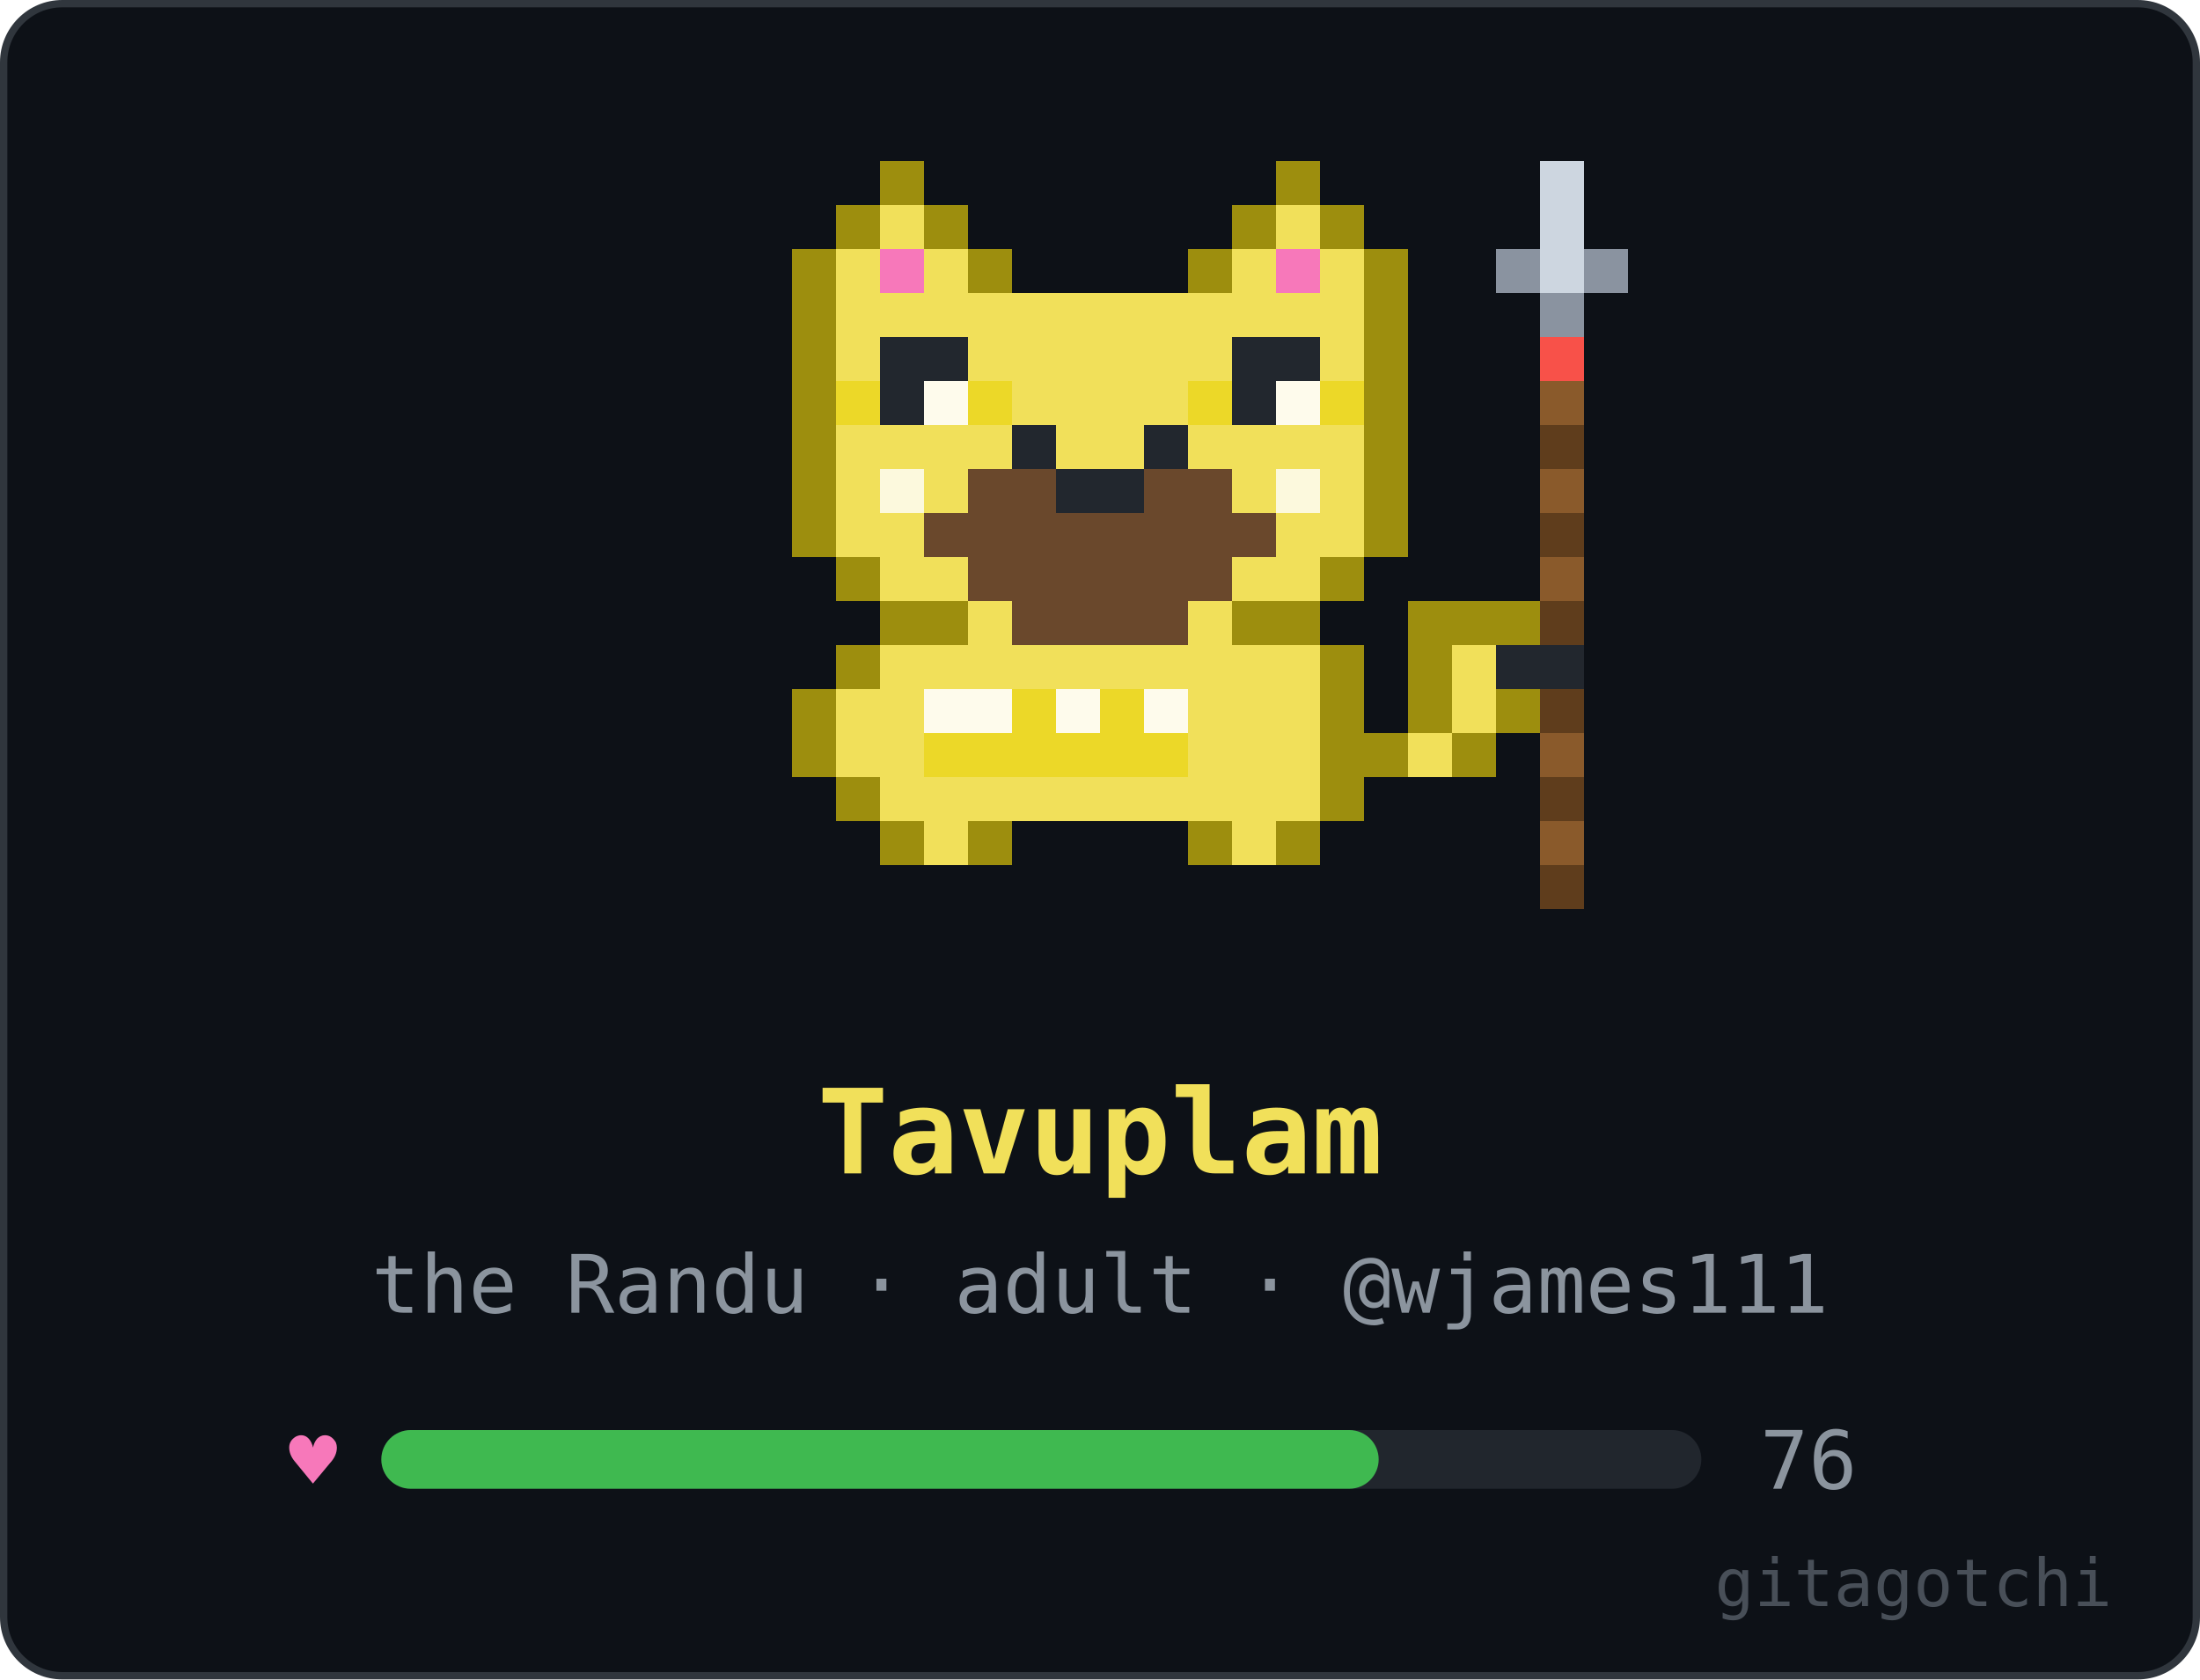
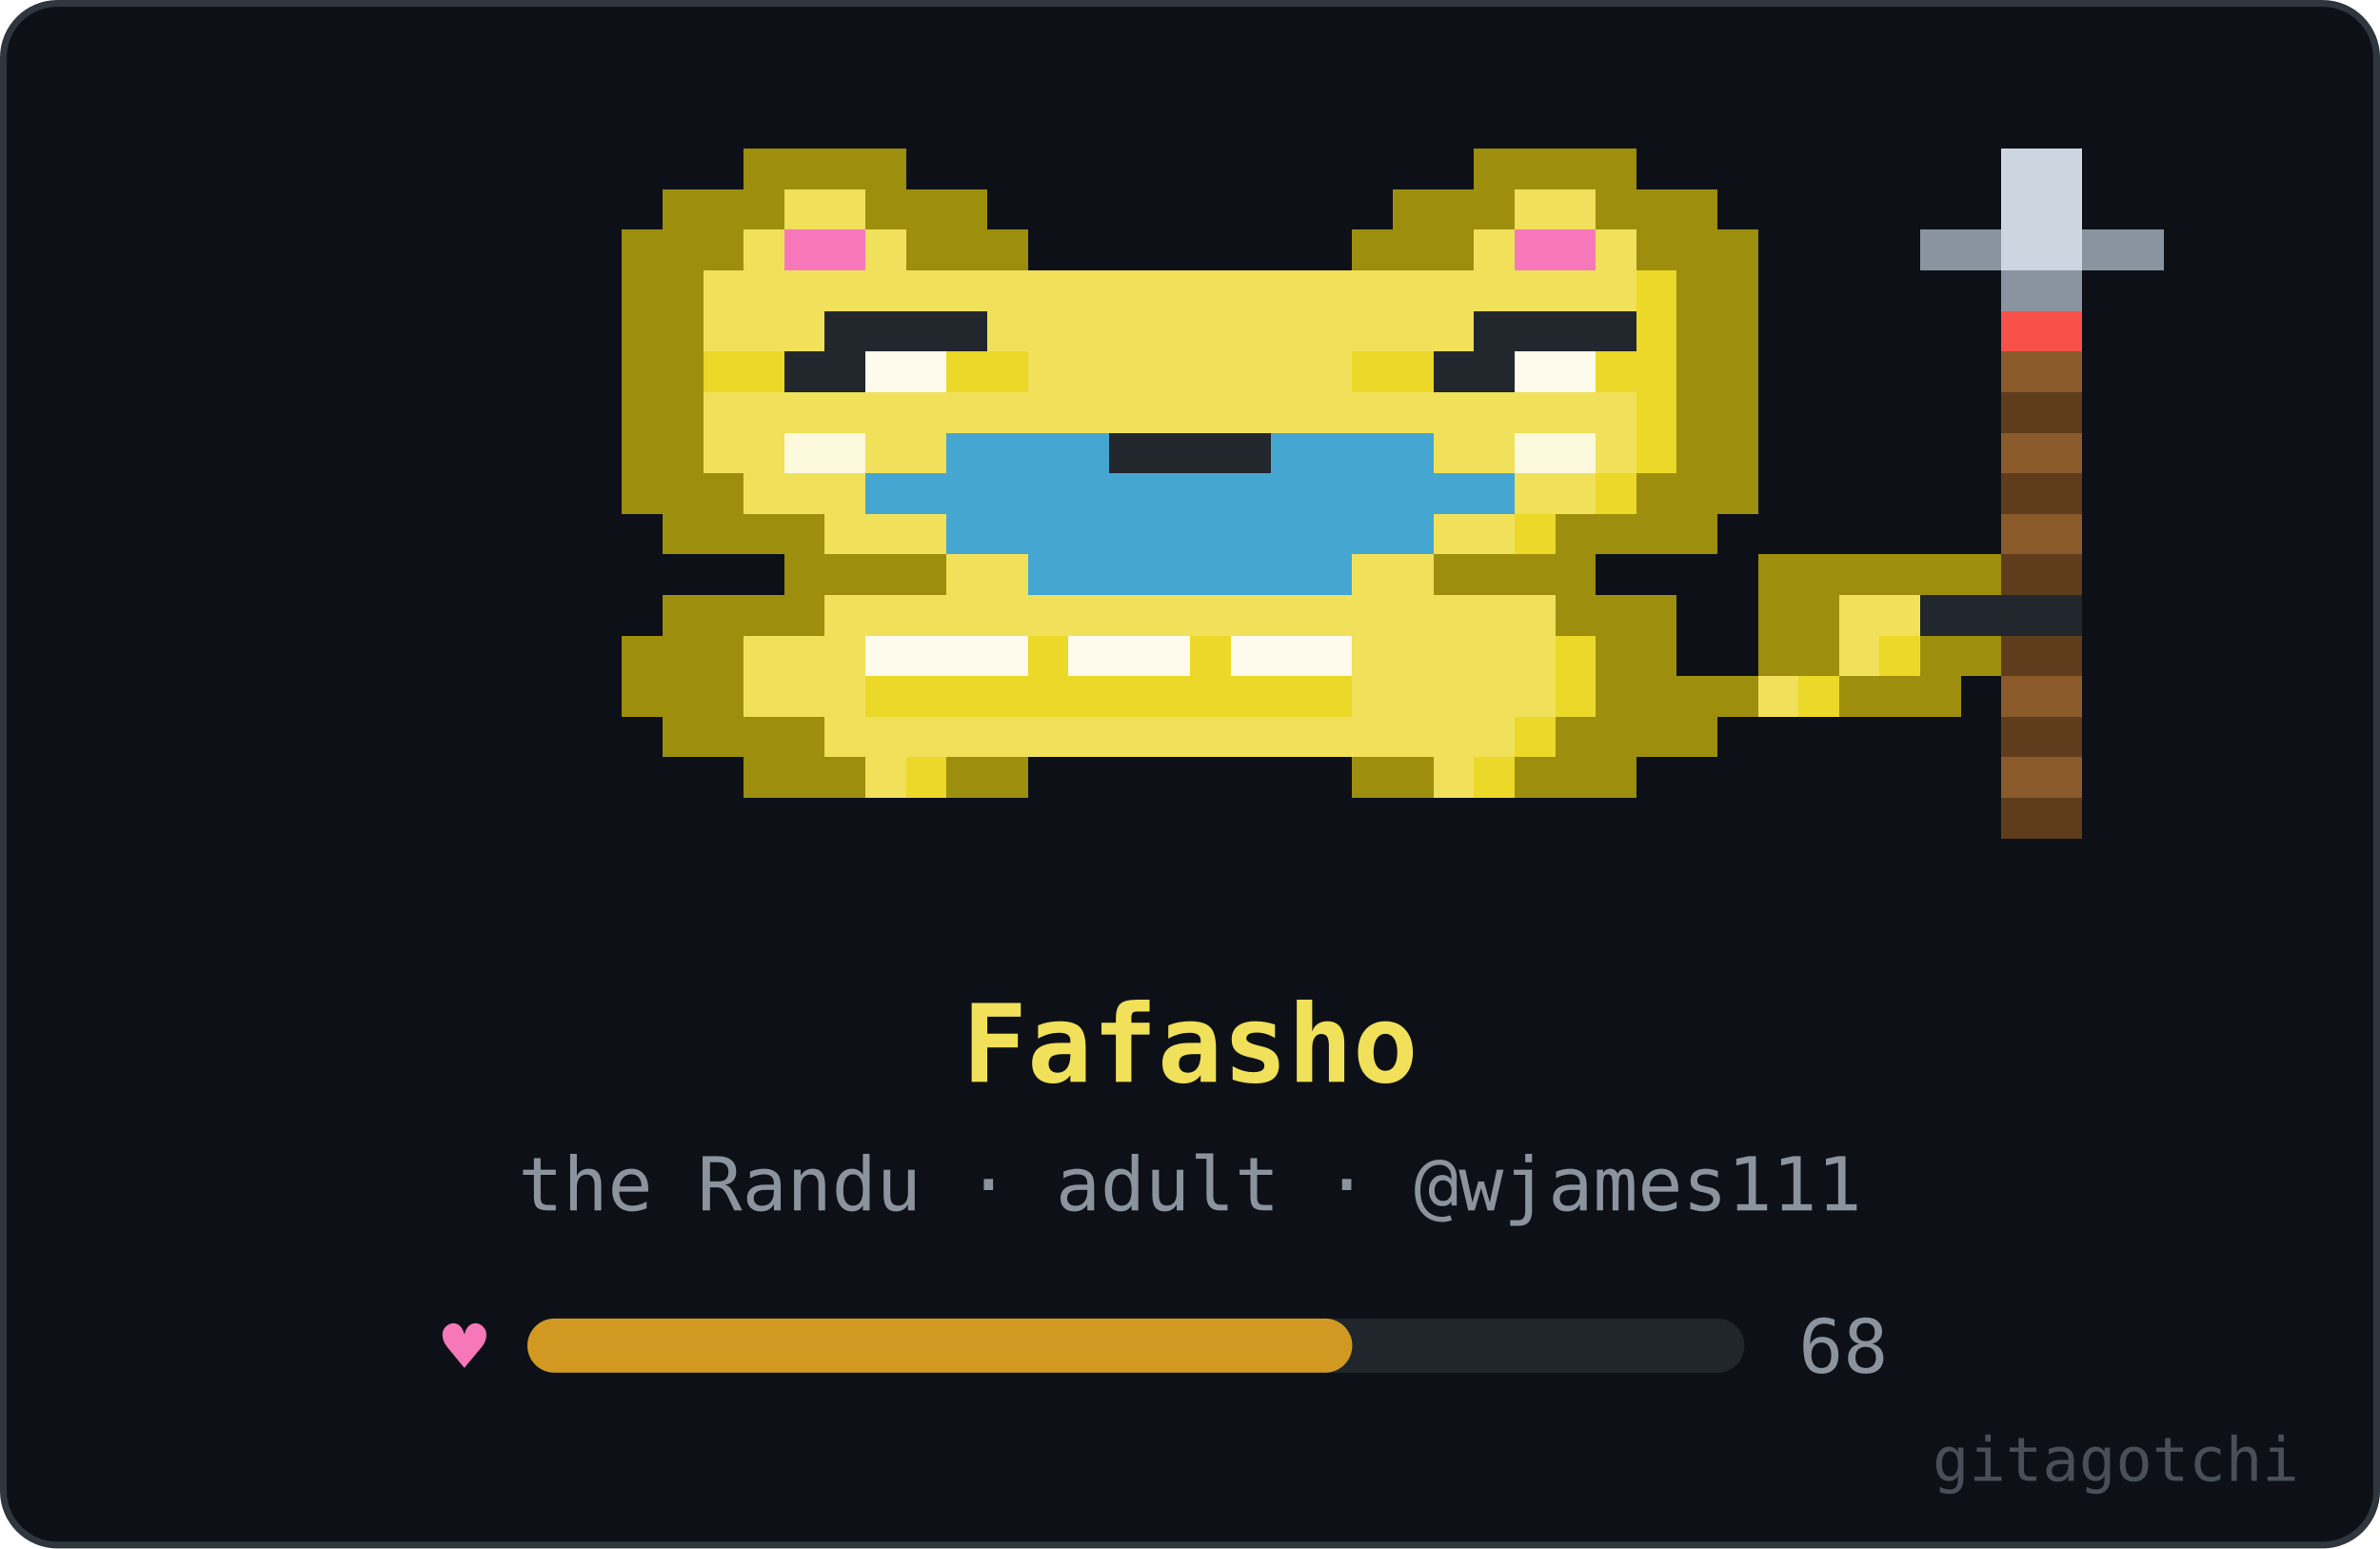
- <svg xmlns="http://www.w3.org/2000/svg" width="300" height="229" viewBox="0 0 300 229" role="img" aria-label="Tavuplam, a gitagotchi">
+ <svg xmlns="http://www.w3.org/2000/svg" width="352" height="229" viewBox="0 0 352 229" role="img" aria-label="Fafasho, a gitagotchi">
  <style>#blink{opacity:0;animation:bl 4.6s step-end infinite}@keyframes bl{0%,91%{opacity:0}91.01%,96%{opacity:1}96.01%,100%{opacity:0}}</style>
-   <rect x="0.5" y="0.5" width="299" height="228" rx="8" fill="#0d1117" stroke="#30363d" />
-   <g transform="translate(78,22) scale(6)" shape-rendering="crispEdges">
+   <rect x="0.5" y="0.5" width="351" height="228" rx="8" fill="#0d1117" stroke="#30363d" />
+   <g transform="translate(32,22) scale(6)" shape-rendering="crispEdges">
    <g>
-       <rect x="7" y="0" width="1" height="1" fill="rgb(157,142,14)" />
-       <rect x="16" y="0" width="1" height="1" fill="rgb(157,142,14)" />
-       <rect x="22" y="0" width="1" height="1" fill="rgb(205,214,224)" />
-       <rect x="6" y="1" width="1" height="1" fill="rgb(157,142,14)" />
-       <rect x="7" y="1" width="1" height="1" fill="rgb(241,224,90)" />
-       <rect x="8" y="1" width="1" height="1" fill="rgb(157,142,14)" />
-       <rect x="15" y="1" width="1" height="1" fill="rgb(157,142,14)" />
-       <rect x="16" y="1" width="1" height="1" fill="rgb(241,224,90)" />
-       <rect x="17" y="1" width="1" height="1" fill="rgb(157,142,14)" />
-       <rect x="22" y="1" width="1" height="1" fill="rgb(205,214,224)" />
-       <rect x="5" y="2" width="1" height="1" fill="rgb(157,142,14)" />
-       <rect x="6" y="2" width="1" height="1" fill="rgb(241,224,90)" />
-       <rect x="7" y="2" width="1" height="1" fill="rgb(247,120,186)" />
-       <rect x="8" y="2" width="1" height="1" fill="rgb(241,224,90)" />
-       <rect x="9" y="2" width="1" height="1" fill="rgb(157,142,14)" />
-       <rect x="14" y="2" width="1" height="1" fill="rgb(157,142,14)" />
-       <rect x="15" y="2" width="1" height="1" fill="rgb(241,224,90)" />
-       <rect x="16" y="2" width="1" height="1" fill="rgb(247,120,186)" />
-       <rect x="17" y="2" width="1" height="1" fill="rgb(241,224,90)" />
-       <rect x="18" y="2" width="1" height="1" fill="rgb(157,142,14)" />
-       <rect x="21" y="2" width="1" height="1" fill="rgb(138,147,160)" />
-       <rect x="22" y="2" width="1" height="1" fill="rgb(205,214,224)" />
-       <rect x="23" y="2" width="1" height="1" fill="rgb(138,147,160)" />
-       <rect x="5" y="3" width="1" height="1" fill="rgb(157,142,14)" />
-       <rect x="6" y="3" width="12" height="1" fill="rgb(241,224,90)" />
-       <rect x="18" y="3" width="1" height="1" fill="rgb(157,142,14)" />
-       <rect x="22" y="3" width="1" height="1" fill="rgb(138,147,160)" />
-       <rect x="5" y="4" width="1" height="1" fill="rgb(157,142,14)" />
-       <rect x="6" y="4" width="1" height="1" fill="rgb(241,224,90)" />
-       <rect x="7" y="4" width="2" height="1" fill="rgb(34,39,46)" />
-       <rect x="9" y="4" width="6" height="1" fill="rgb(241,224,90)" />
-       <rect x="15" y="4" width="2" height="1" fill="rgb(34,39,46)" />
-       <rect x="17" y="4" width="1" height="1" fill="rgb(241,224,90)" />
-       <rect x="18" y="4" width="1" height="1" fill="rgb(157,142,14)" />
-       <rect x="22" y="4" width="1" height="1" fill="rgb(248,81,73)" />
-       <rect x="5" y="5" width="1" height="1" fill="rgb(157,142,14)" />
-       <rect x="6" y="5" width="1" height="1" fill="rgb(236,216,40)" />
-       <rect x="7" y="5" width="1" height="1" fill="rgb(34,39,46)" />
-       <rect x="8" y="5" width="1" height="1" fill="rgb(254,251,236)" />
-       <rect x="9" y="5" width="1" height="1" fill="rgb(236,216,40)" />
-       <rect x="10" y="5" width="4" height="1" fill="rgb(241,224,90)" />
-       <rect x="14" y="5" width="1" height="1" fill="rgb(236,216,40)" />
-       <rect x="15" y="5" width="1" height="1" fill="rgb(34,39,46)" />
-       <rect x="16" y="5" width="1" height="1" fill="rgb(254,251,236)" />
-       <rect x="17" y="5" width="1" height="1" fill="rgb(236,216,40)" />
-       <rect x="18" y="5" width="1" height="1" fill="rgb(157,142,14)" />
-       <rect x="22" y="5" width="1" height="1" fill="rgb(138,90,43)" />
-       <rect x="5" y="6" width="1" height="1" fill="rgb(157,142,14)" />
-       <rect x="6" y="6" width="4" height="1" fill="rgb(241,224,90)" />
-       <rect x="10" y="6" width="1" height="1" fill="rgb(34,39,46)" />
-       <rect x="11" y="6" width="2" height="1" fill="rgb(241,224,90)" />
-       <rect x="13" y="6" width="1" height="1" fill="rgb(34,39,46)" />
-       <rect x="14" y="6" width="4" height="1" fill="rgb(241,224,90)" />
-       <rect x="18" y="6" width="1" height="1" fill="rgb(157,142,14)" />
-       <rect x="22" y="6" width="1" height="1" fill="rgb(95,61,28)" />
-       <rect x="5" y="7" width="1" height="1" fill="rgb(157,142,14)" />
-       <rect x="6" y="7" width="1" height="1" fill="rgb(241,224,90)" />
-       <rect x="7" y="7" width="1" height="1" fill="rgb(252,249,221)" />
-       <rect x="8" y="7" width="1" height="1" fill="rgb(241,224,90)" />
-       <rect x="9" y="7" width="2" height="1" fill="rgb(106,72,44)" />
-       <rect x="11" y="7" width="2" height="1" fill="rgb(34,39,46)" />
-       <rect x="13" y="7" width="2" height="1" fill="rgb(106,72,44)" />
-       <rect x="15" y="7" width="1" height="1" fill="rgb(241,224,90)" />
-       <rect x="16" y="7" width="1" height="1" fill="rgb(252,249,221)" />
-       <rect x="17" y="7" width="1" height="1" fill="rgb(241,224,90)" />
-       <rect x="18" y="7" width="1" height="1" fill="rgb(157,142,14)" />
-       <rect x="22" y="7" width="1" height="1" fill="rgb(138,90,43)" />
-       <rect x="5" y="8" width="1" height="1" fill="rgb(157,142,14)" />
-       <rect x="6" y="8" width="2" height="1" fill="rgb(241,224,90)" />
-       <rect x="8" y="8" width="8" height="1" fill="rgb(106,72,44)" />
-       <rect x="16" y="8" width="2" height="1" fill="rgb(241,224,90)" />
-       <rect x="18" y="8" width="1" height="1" fill="rgb(157,142,14)" />
-       <rect x="22" y="8" width="1" height="1" fill="rgb(95,61,28)" />
-       <rect x="6" y="9" width="1" height="1" fill="rgb(157,142,14)" />
-       <rect x="7" y="9" width="2" height="1" fill="rgb(241,224,90)" />
-       <rect x="9" y="9" width="6" height="1" fill="rgb(106,72,44)" />
-       <rect x="15" y="9" width="2" height="1" fill="rgb(241,224,90)" />
-       <rect x="17" y="9" width="1" height="1" fill="rgb(157,142,14)" />
-       <rect x="22" y="9" width="1" height="1" fill="rgb(138,90,43)" />
-       <rect x="7" y="10" width="2" height="1" fill="rgb(157,142,14)" />
-       <rect x="9" y="10" width="1" height="1" fill="rgb(241,224,90)" />
-       <rect x="10" y="10" width="4" height="1" fill="rgb(106,72,44)" />
-       <rect x="14" y="10" width="1" height="1" fill="rgb(241,224,90)" />
-       <rect x="15" y="10" width="2" height="1" fill="rgb(157,142,14)" />
-       <rect x="19" y="10" width="3" height="1" fill="rgb(157,142,14)" />
-       <rect x="22" y="10" width="1" height="1" fill="rgb(95,61,28)" />
-       <rect x="6" y="11" width="1" height="1" fill="rgb(157,142,14)" />
-       <rect x="7" y="11" width="10" height="1" fill="rgb(241,224,90)" />
-       <rect x="17" y="11" width="1" height="1" fill="rgb(157,142,14)" />
-       <rect x="19" y="11" width="1" height="1" fill="rgb(157,142,14)" />
-       <rect x="20" y="11" width="1" height="1" fill="rgb(241,224,90)" />
-       <rect x="21" y="11" width="2" height="1" fill="rgb(34,39,46)" />
-       <rect x="5" y="12" width="1" height="1" fill="rgb(157,142,14)" />
-       <rect x="6" y="12" width="2" height="1" fill="rgb(241,224,90)" />
-       <rect x="8" y="12" width="2" height="1" fill="rgb(254,251,236)" />
-       <rect x="10" y="12" width="1" height="1" fill="rgb(236,216,40)" />
-       <rect x="11" y="12" width="1" height="1" fill="rgb(254,251,236)" />
-       <rect x="12" y="12" width="1" height="1" fill="rgb(236,216,40)" />
-       <rect x="13" y="12" width="1" height="1" fill="rgb(254,251,236)" />
-       <rect x="14" y="12" width="3" height="1" fill="rgb(241,224,90)" />
-       <rect x="17" y="12" width="1" height="1" fill="rgb(157,142,14)" />
-       <rect x="19" y="12" width="1" height="1" fill="rgb(157,142,14)" />
-       <rect x="20" y="12" width="1" height="1" fill="rgb(241,224,90)" />
-       <rect x="21" y="12" width="1" height="1" fill="rgb(157,142,14)" />
-       <rect x="22" y="12" width="1" height="1" fill="rgb(95,61,28)" />
-       <rect x="5" y="13" width="1" height="1" fill="rgb(157,142,14)" />
-       <rect x="6" y="13" width="2" height="1" fill="rgb(241,224,90)" />
-       <rect x="8" y="13" width="6" height="1" fill="rgb(236,216,40)" />
-       <rect x="14" y="13" width="3" height="1" fill="rgb(241,224,90)" />
-       <rect x="17" y="13" width="2" height="1" fill="rgb(157,142,14)" />
-       <rect x="19" y="13" width="1" height="1" fill="rgb(241,224,90)" />
-       <rect x="20" y="13" width="1" height="1" fill="rgb(157,142,14)" />
-       <rect x="22" y="13" width="1" height="1" fill="rgb(138,90,43)" />
-       <rect x="6" y="14" width="1" height="1" fill="rgb(157,142,14)" />
-       <rect x="7" y="14" width="10" height="1" fill="rgb(241,224,90)" />
-       <rect x="17" y="14" width="1" height="1" fill="rgb(157,142,14)" />
-       <rect x="22" y="14" width="1" height="1" fill="rgb(95,61,28)" />
-       <rect x="7" y="15" width="1" height="1" fill="rgb(157,142,14)" />
-       <rect x="8" y="15" width="1" height="1" fill="rgb(241,224,90)" />
-       <rect x="9" y="15" width="1" height="1" fill="rgb(157,142,14)" />
-       <rect x="14" y="15" width="1" height="1" fill="rgb(157,142,14)" />
-       <rect x="15" y="15" width="1" height="1" fill="rgb(241,224,90)" />
-       <rect x="16" y="15" width="1" height="1" fill="rgb(157,142,14)" />
-       <rect x="22" y="15" width="1" height="1" fill="rgb(138,90,43)" />
-       <rect x="22" y="16" width="1" height="1" fill="rgb(95,61,28)" />
+       <rect x="13" y="0" width="4" height="1" fill="rgb(157,142,14)" />
+       <rect x="31" y="0" width="4" height="1" fill="rgb(157,142,14)" />
+       <rect x="44" y="0" width="2" height="1" fill="rgb(205,214,224)" />
+       <rect x="11" y="1" width="3" height="1" fill="rgb(157,142,14)" />
+       <rect x="14" y="1" width="2" height="1" fill="rgb(241,224,90)" />
+       <rect x="16" y="1" width="3" height="1" fill="rgb(157,142,14)" />
+       <rect x="29" y="1" width="3" height="1" fill="rgb(157,142,14)" />
+       <rect x="32" y="1" width="2" height="1" fill="rgb(241,224,90)" />
+       <rect x="34" y="1" width="3" height="1" fill="rgb(157,142,14)" />
+       <rect x="44" y="1" width="2" height="1" fill="rgb(205,214,224)" />
+       <rect x="10" y="2" width="3" height="1" fill="rgb(157,142,14)" />
+       <rect x="13" y="2" width="1" height="1" fill="rgb(241,224,90)" />
+       <rect x="14" y="2" width="2" height="1" fill="rgb(247,120,186)" />
+       <rect x="16" y="2" width="1" height="1" fill="rgb(241,224,90)" />
+       <rect x="17" y="2" width="3" height="1" fill="rgb(157,142,14)" />
+       <rect x="28" y="2" width="3" height="1" fill="rgb(157,142,14)" />
+       <rect x="31" y="2" width="1" height="1" fill="rgb(241,224,90)" />
+       <rect x="32" y="2" width="2" height="1" fill="rgb(247,120,186)" />
+       <rect x="34" y="2" width="1" height="1" fill="rgb(241,224,90)" />
+       <rect x="35" y="2" width="3" height="1" fill="rgb(157,142,14)" />
+       <rect x="42" y="2" width="2" height="1" fill="rgb(138,147,160)" />
+       <rect x="44" y="2" width="2" height="1" fill="rgb(205,214,224)" />
+       <rect x="46" y="2" width="2" height="1" fill="rgb(138,147,160)" />
+       <rect x="10" y="3" width="2" height="1" fill="rgb(157,142,14)" />
+       <rect x="12" y="3" width="23" height="1" fill="rgb(241,224,90)" />
+       <rect x="35" y="3" width="1" height="1" fill="rgb(236,216,40)" />
+       <rect x="36" y="3" width="2" height="1" fill="rgb(157,142,14)" />
+       <rect x="44" y="3" width="2" height="1" fill="rgb(138,147,160)" />
+       <rect x="10" y="4" width="2" height="1" fill="rgb(157,142,14)" />
+       <rect x="12" y="4" width="3" height="1" fill="rgb(241,224,90)" />
+       <rect x="15" y="4" width="4" height="1" fill="rgb(34,39,46)" />
+       <rect x="19" y="4" width="12" height="1" fill="rgb(241,224,90)" />
+       <rect x="31" y="4" width="4" height="1" fill="rgb(34,39,46)" />
+       <rect x="35" y="4" width="1" height="1" fill="rgb(236,216,40)" />
+       <rect x="36" y="4" width="2" height="1" fill="rgb(157,142,14)" />
+       <rect x="44" y="4" width="2" height="1" fill="rgb(248,81,73)" />
+       <rect x="10" y="5" width="2" height="1" fill="rgb(157,142,14)" />
+       <rect x="12" y="5" width="2" height="1" fill="rgb(236,216,40)" />
+       <rect x="14" y="5" width="2" height="1" fill="rgb(34,39,46)" />
+       <rect x="16" y="5" width="2" height="1" fill="rgb(254,251,236)" />
+       <rect x="18" y="5" width="2" height="1" fill="rgb(236,216,40)" />
+       <rect x="20" y="5" width="8" height="1" fill="rgb(241,224,90)" />
+       <rect x="28" y="5" width="2" height="1" fill="rgb(236,216,40)" />
+       <rect x="30" y="5" width="2" height="1" fill="rgb(34,39,46)" />
+       <rect x="32" y="5" width="2" height="1" fill="rgb(254,251,236)" />
+       <rect x="34" y="5" width="2" height="1" fill="rgb(236,216,40)" />
+       <rect x="36" y="5" width="2" height="1" fill="rgb(157,142,14)" />
+       <rect x="44" y="5" width="2" height="1" fill="rgb(138,90,43)" />
+       <rect x="10" y="6" width="2" height="1" fill="rgb(157,142,14)" />
+       <rect x="12" y="6" width="23" height="1" fill="rgb(241,224,90)" />
+       <rect x="35" y="6" width="1" height="1" fill="rgb(236,216,40)" />
+       <rect x="36" y="6" width="2" height="1" fill="rgb(157,142,14)" />
+       <rect x="44" y="6" width="2" height="1" fill="rgb(95,61,28)" />
+       <rect x="10" y="7" width="2" height="1" fill="rgb(157,142,14)" />
+       <rect x="12" y="7" width="2" height="1" fill="rgb(241,224,90)" />
+       <rect x="14" y="7" width="2" height="1" fill="rgb(252,249,221)" />
+       <rect x="16" y="7" width="2" height="1" fill="rgb(241,224,90)" />
+       <rect x="18" y="7" width="4" height="1" fill="rgb(70,166,210)" />
+       <rect x="22" y="7" width="4" height="1" fill="rgb(34,39,46)" />
+       <rect x="26" y="7" width="4" height="1" fill="rgb(70,166,210)" />
+       <rect x="30" y="7" width="2" height="1" fill="rgb(241,224,90)" />
+       <rect x="32" y="7" width="2" height="1" fill="rgb(252,249,221)" />
+       <rect x="34" y="7" width="1" height="1" fill="rgb(241,224,90)" />
+       <rect x="35" y="7" width="1" height="1" fill="rgb(236,216,40)" />
+       <rect x="36" y="7" width="2" height="1" fill="rgb(157,142,14)" />
+       <rect x="44" y="7" width="2" height="1" fill="rgb(138,90,43)" />
+       <rect x="10" y="8" width="3" height="1" fill="rgb(157,142,14)" />
+       <rect x="13" y="8" width="3" height="1" fill="rgb(241,224,90)" />
+       <rect x="16" y="8" width="16" height="1" fill="rgb(70,166,210)" />
+       <rect x="32" y="8" width="2" height="1" fill="rgb(241,224,90)" />
+       <rect x="34" y="8" width="1" height="1" fill="rgb(236,216,40)" />
+       <rect x="35" y="8" width="3" height="1" fill="rgb(157,142,14)" />
+       <rect x="44" y="8" width="2" height="1" fill="rgb(95,61,28)" />
+       <rect x="11" y="9" width="4" height="1" fill="rgb(157,142,14)" />
+       <rect x="15" y="9" width="3" height="1" fill="rgb(241,224,90)" />
+       <rect x="18" y="9" width="12" height="1" fill="rgb(70,166,210)" />
+       <rect x="30" y="9" width="2" height="1" fill="rgb(241,224,90)" />
+       <rect x="32" y="9" width="1" height="1" fill="rgb(236,216,40)" />
+       <rect x="33" y="9" width="4" height="1" fill="rgb(157,142,14)" />
+       <rect x="44" y="9" width="2" height="1" fill="rgb(138,90,43)" />
+       <rect x="14" y="10" width="4" height="1" fill="rgb(157,142,14)" />
+       <rect x="18" y="10" width="2" height="1" fill="rgb(241,224,90)" />
+       <rect x="20" y="10" width="8" height="1" fill="rgb(70,166,210)" />
+       <rect x="28" y="10" width="2" height="1" fill="rgb(241,224,90)" />
+       <rect x="30" y="10" width="4" height="1" fill="rgb(157,142,14)" />
+       <rect x="38" y="10" width="6" height="1" fill="rgb(157,142,14)" />
+       <rect x="44" y="10" width="2" height="1" fill="rgb(95,61,28)" />
+       <rect x="11" y="11" width="4" height="1" fill="rgb(157,142,14)" />
+       <rect x="15" y="11" width="18" height="1" fill="rgb(241,224,90)" />
+       <rect x="33" y="11" width="3" height="1" fill="rgb(157,142,14)" />
+       <rect x="38" y="11" width="2" height="1" fill="rgb(157,142,14)" />
+       <rect x="40" y="11" width="2" height="1" fill="rgb(241,224,90)" />
+       <rect x="42" y="11" width="4" height="1" fill="rgb(34,39,46)" />
+       <rect x="10" y="12" width="3" height="1" fill="rgb(157,142,14)" />
+       <rect x="13" y="12" width="3" height="1" fill="rgb(241,224,90)" />
+       <rect x="16" y="12" width="4" height="1" fill="rgb(254,251,236)" />
+       <rect x="20" y="12" width="1" height="1" fill="rgb(236,216,40)" />
+       <rect x="21" y="12" width="3" height="1" fill="rgb(254,251,236)" />
+       <rect x="24" y="12" width="1" height="1" fill="rgb(236,216,40)" />
+       <rect x="25" y="12" width="3" height="1" fill="rgb(254,251,236)" />
+       <rect x="28" y="12" width="5" height="1" fill="rgb(241,224,90)" />
+       <rect x="33" y="12" width="1" height="1" fill="rgb(236,216,40)" />
+       <rect x="34" y="12" width="2" height="1" fill="rgb(157,142,14)" />
+       <rect x="38" y="12" width="2" height="1" fill="rgb(157,142,14)" />
+       <rect x="40" y="12" width="1" height="1" fill="rgb(241,224,90)" />
+       <rect x="41" y="12" width="1" height="1" fill="rgb(236,216,40)" />
+       <rect x="42" y="12" width="2" height="1" fill="rgb(157,142,14)" />
+       <rect x="44" y="12" width="2" height="1" fill="rgb(95,61,28)" />
+       <rect x="10" y="13" width="3" height="1" fill="rgb(157,142,14)" />
+       <rect x="13" y="13" width="3" height="1" fill="rgb(241,224,90)" />
+       <rect x="16" y="13" width="12" height="1" fill="rgb(236,216,40)" />
+       <rect x="28" y="13" width="5" height="1" fill="rgb(241,224,90)" />
+       <rect x="33" y="13" width="1" height="1" fill="rgb(236,216,40)" />
+       <rect x="34" y="13" width="4" height="1" fill="rgb(157,142,14)" />
+       <rect x="38" y="13" width="1" height="1" fill="rgb(241,224,90)" />
+       <rect x="39" y="13" width="1" height="1" fill="rgb(236,216,40)" />
+       <rect x="40" y="13" width="3" height="1" fill="rgb(157,142,14)" />
+       <rect x="44" y="13" width="2" height="1" fill="rgb(138,90,43)" />
+       <rect x="11" y="14" width="4" height="1" fill="rgb(157,142,14)" />
+       <rect x="15" y="14" width="17" height="1" fill="rgb(241,224,90)" />
+       <rect x="32" y="14" width="1" height="1" fill="rgb(236,216,40)" />
+       <rect x="33" y="14" width="4" height="1" fill="rgb(157,142,14)" />
+       <rect x="44" y="14" width="2" height="1" fill="rgb(95,61,28)" />
+       <rect x="13" y="15" width="3" height="1" fill="rgb(157,142,14)" />
+       <rect x="16" y="15" width="1" height="1" fill="rgb(241,224,90)" />
+       <rect x="17" y="15" width="1" height="1" fill="rgb(236,216,40)" />
+       <rect x="18" y="15" width="2" height="1" fill="rgb(157,142,14)" />
+       <rect x="28" y="15" width="2" height="1" fill="rgb(157,142,14)" />
+       <rect x="30" y="15" width="1" height="1" fill="rgb(241,224,90)" />
+       <rect x="31" y="15" width="1" height="1" fill="rgb(236,216,40)" />
+       <rect x="32" y="15" width="3" height="1" fill="rgb(157,142,14)" />
+       <rect x="44" y="15" width="2" height="1" fill="rgb(138,90,43)" />
+       <rect x="44" y="16" width="2" height="1" fill="rgb(95,61,28)" />
    </g>
    <g id="blink">
-       <rect x="7" y="5" width="2" height="1" fill="rgb(157,142,14)" />
      <rect x="15" y="5" width="2" height="1" fill="rgb(157,142,14)" />
+       <rect x="31" y="5" width="2" height="1" fill="rgb(157,142,14)" />
    </g>
  </g>
-   <text x="150" y="160" text-anchor="middle" font-family="ui-monospace,SFMono-Regular,Menlo,Consolas,monospace" font-size="16" font-weight="bold" fill="#F1E05A">Tavuplam</text>
-   <text x="150" y="179" text-anchor="middle" font-family="ui-monospace,SFMono-Regular,Menlo,Consolas,monospace" font-size="11" fill="#8b949e">the Randu · adult · @wjames111</text>
-   <text x="46" y="203" text-anchor="end" font-family="ui-monospace,SFMono-Regular,Menlo,Consolas,monospace" font-size="11" fill="#f778ba">♥</text>
-   <rect x="52" y="195" width="180" height="8" rx="4" fill="#21262d" />
-   <rect x="52" y="195" width="136" height="8" rx="4" fill="#3fb950" />
-   <text x="240" y="203" font-family="ui-monospace,SFMono-Regular,Menlo,Consolas,monospace" font-size="11" fill="#8b949e">76</text>
-   <text x="288" y="219" text-anchor="end" font-family="ui-monospace,SFMono-Regular,Menlo,Consolas,monospace" font-size="9" fill="#484f58">gitagotchi</text>
+   <text x="176" y="160" text-anchor="middle" font-family="ui-monospace,SFMono-Regular,Menlo,Consolas,monospace" font-size="16" font-weight="bold" fill="#F1E05A">Fafasho</text>
+   <text x="176" y="179" text-anchor="middle" font-family="ui-monospace,SFMono-Regular,Menlo,Consolas,monospace" font-size="11" fill="#8b949e">the Randu · adult · @wjames111</text>
+   <text x="72" y="203" text-anchor="end" font-family="ui-monospace,SFMono-Regular,Menlo,Consolas,monospace" font-size="11" fill="#f778ba">♥</text>
+   <rect x="78" y="195" width="180" height="8" rx="4" fill="#21262d" />
+   <rect x="78" y="195" width="122" height="8" rx="4" fill="#d29922" />
+   <text x="266" y="203" font-family="ui-monospace,SFMono-Regular,Menlo,Consolas,monospace" font-size="11" fill="#8b949e">68</text>
+   <text x="340" y="219" text-anchor="end" font-family="ui-monospace,SFMono-Regular,Menlo,Consolas,monospace" font-size="9" fill="#484f58">gitagotchi</text>
</svg>
